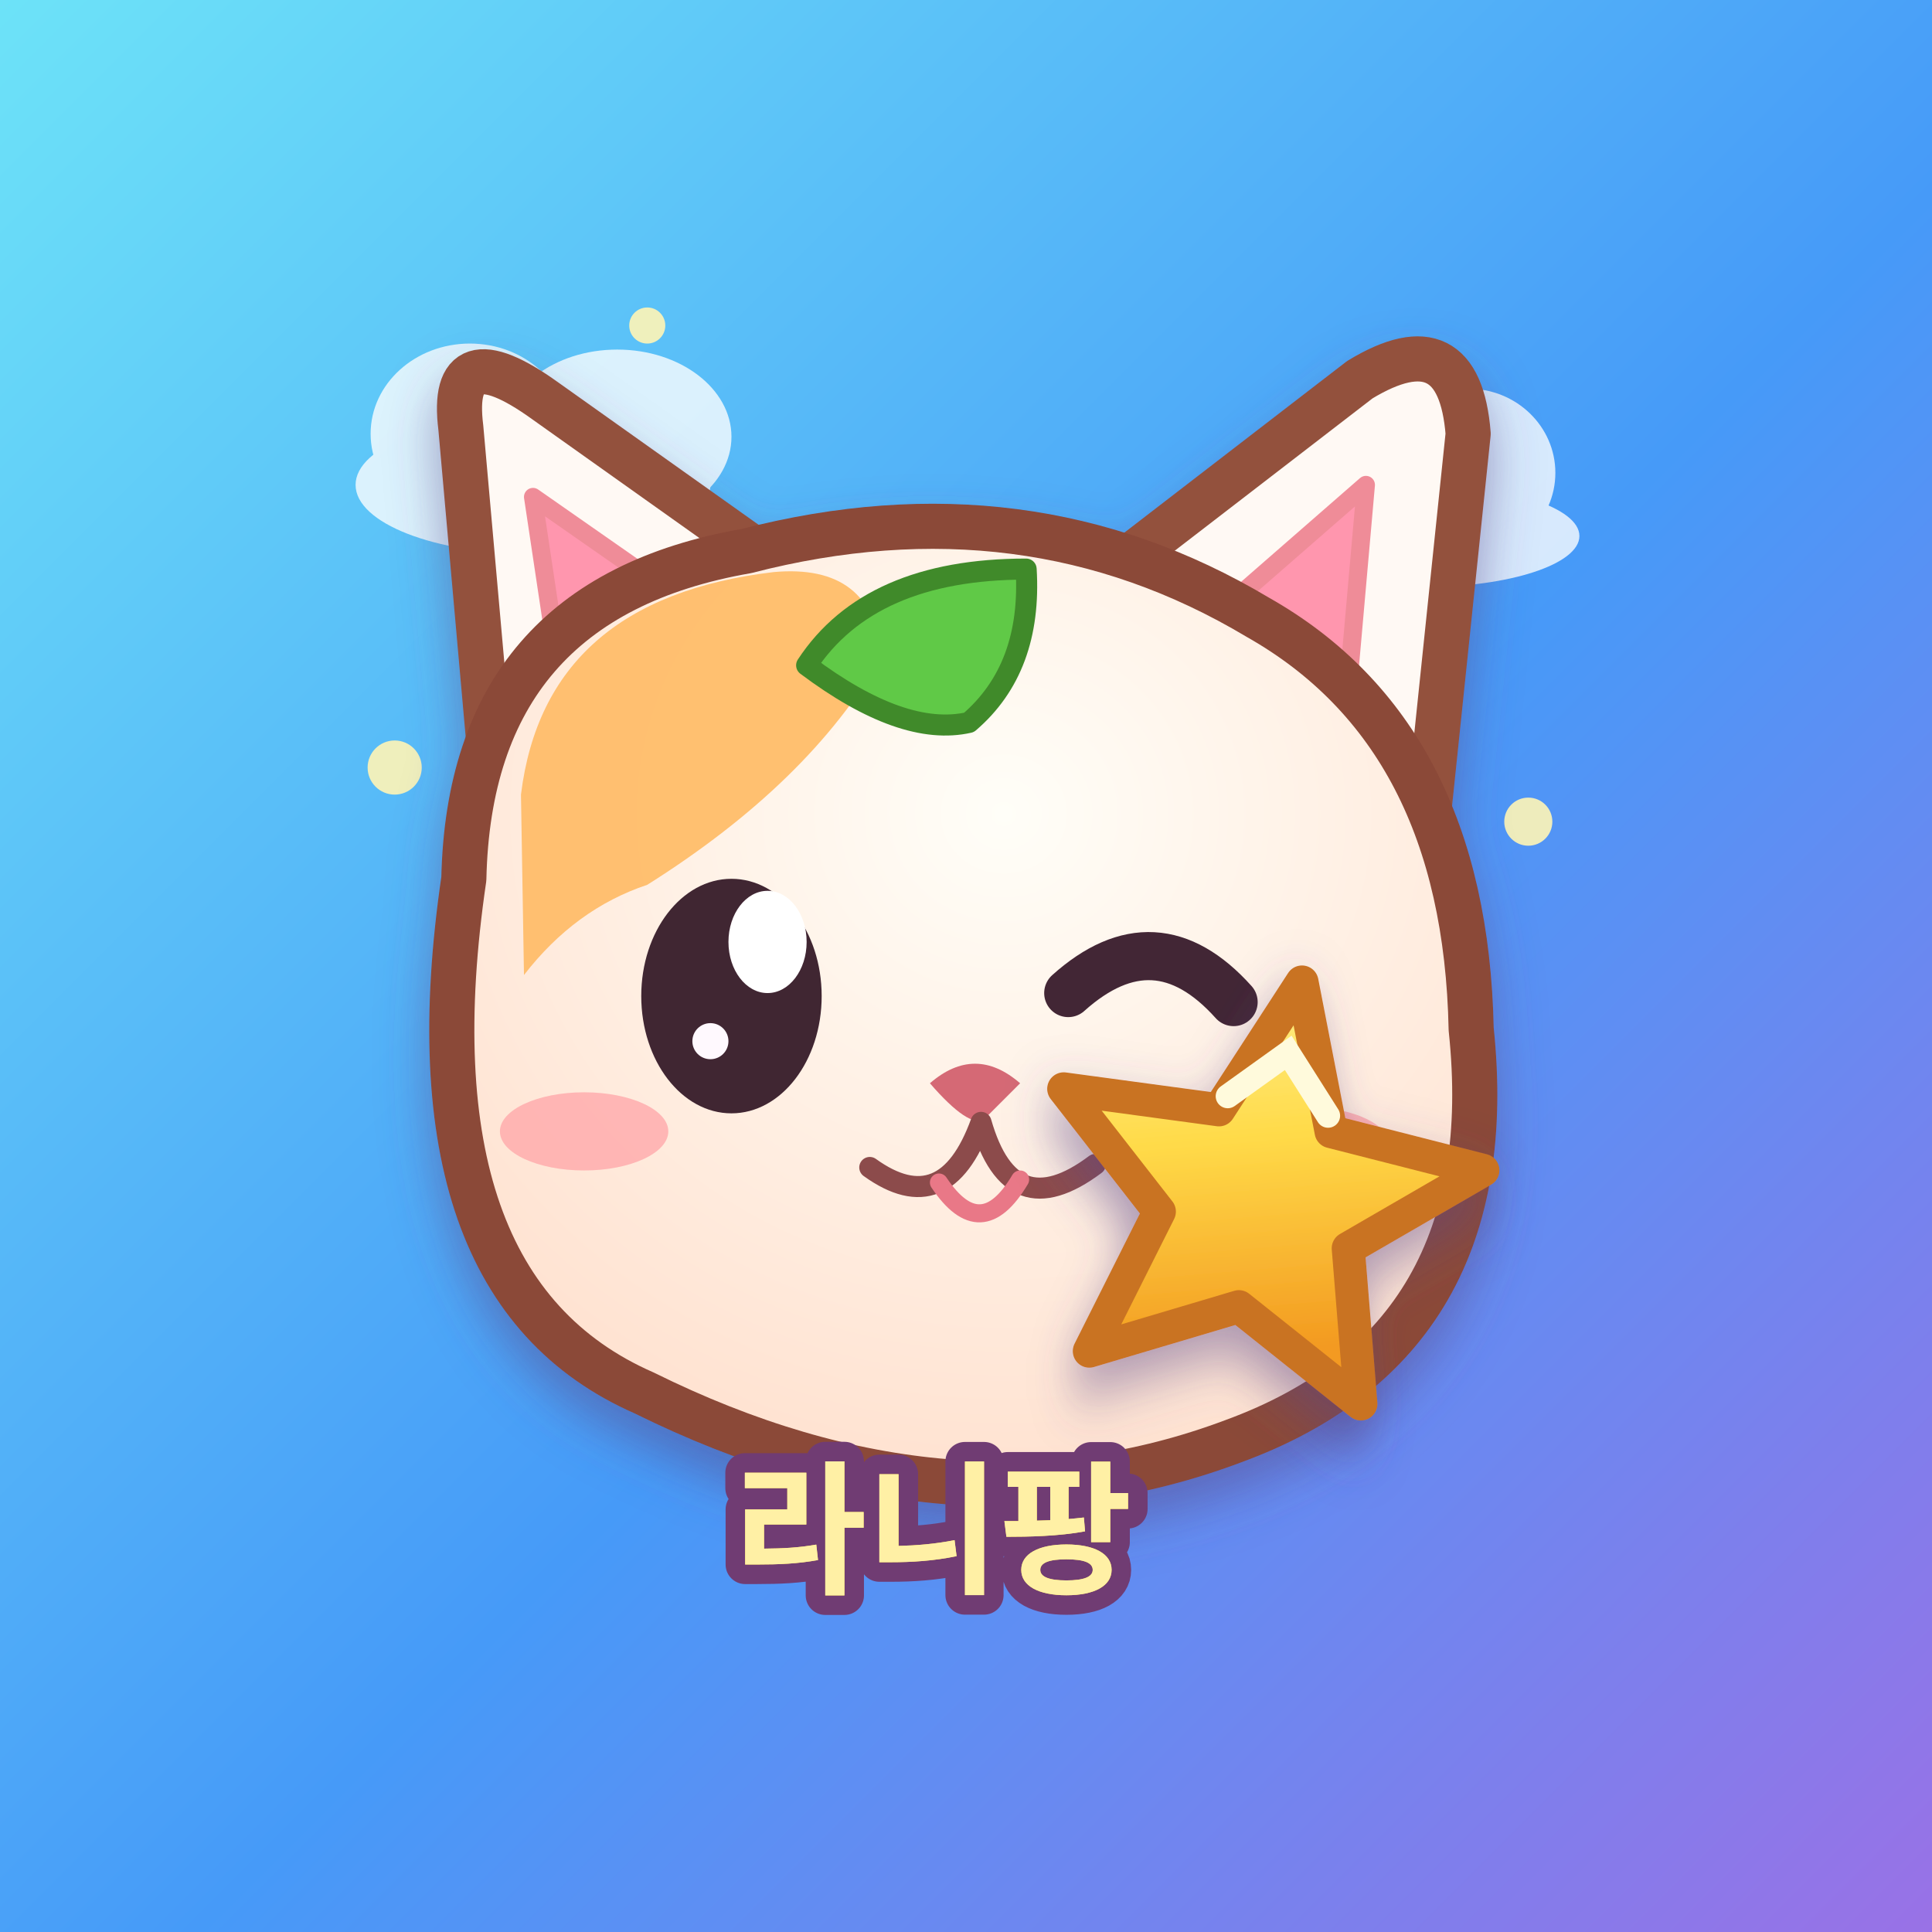
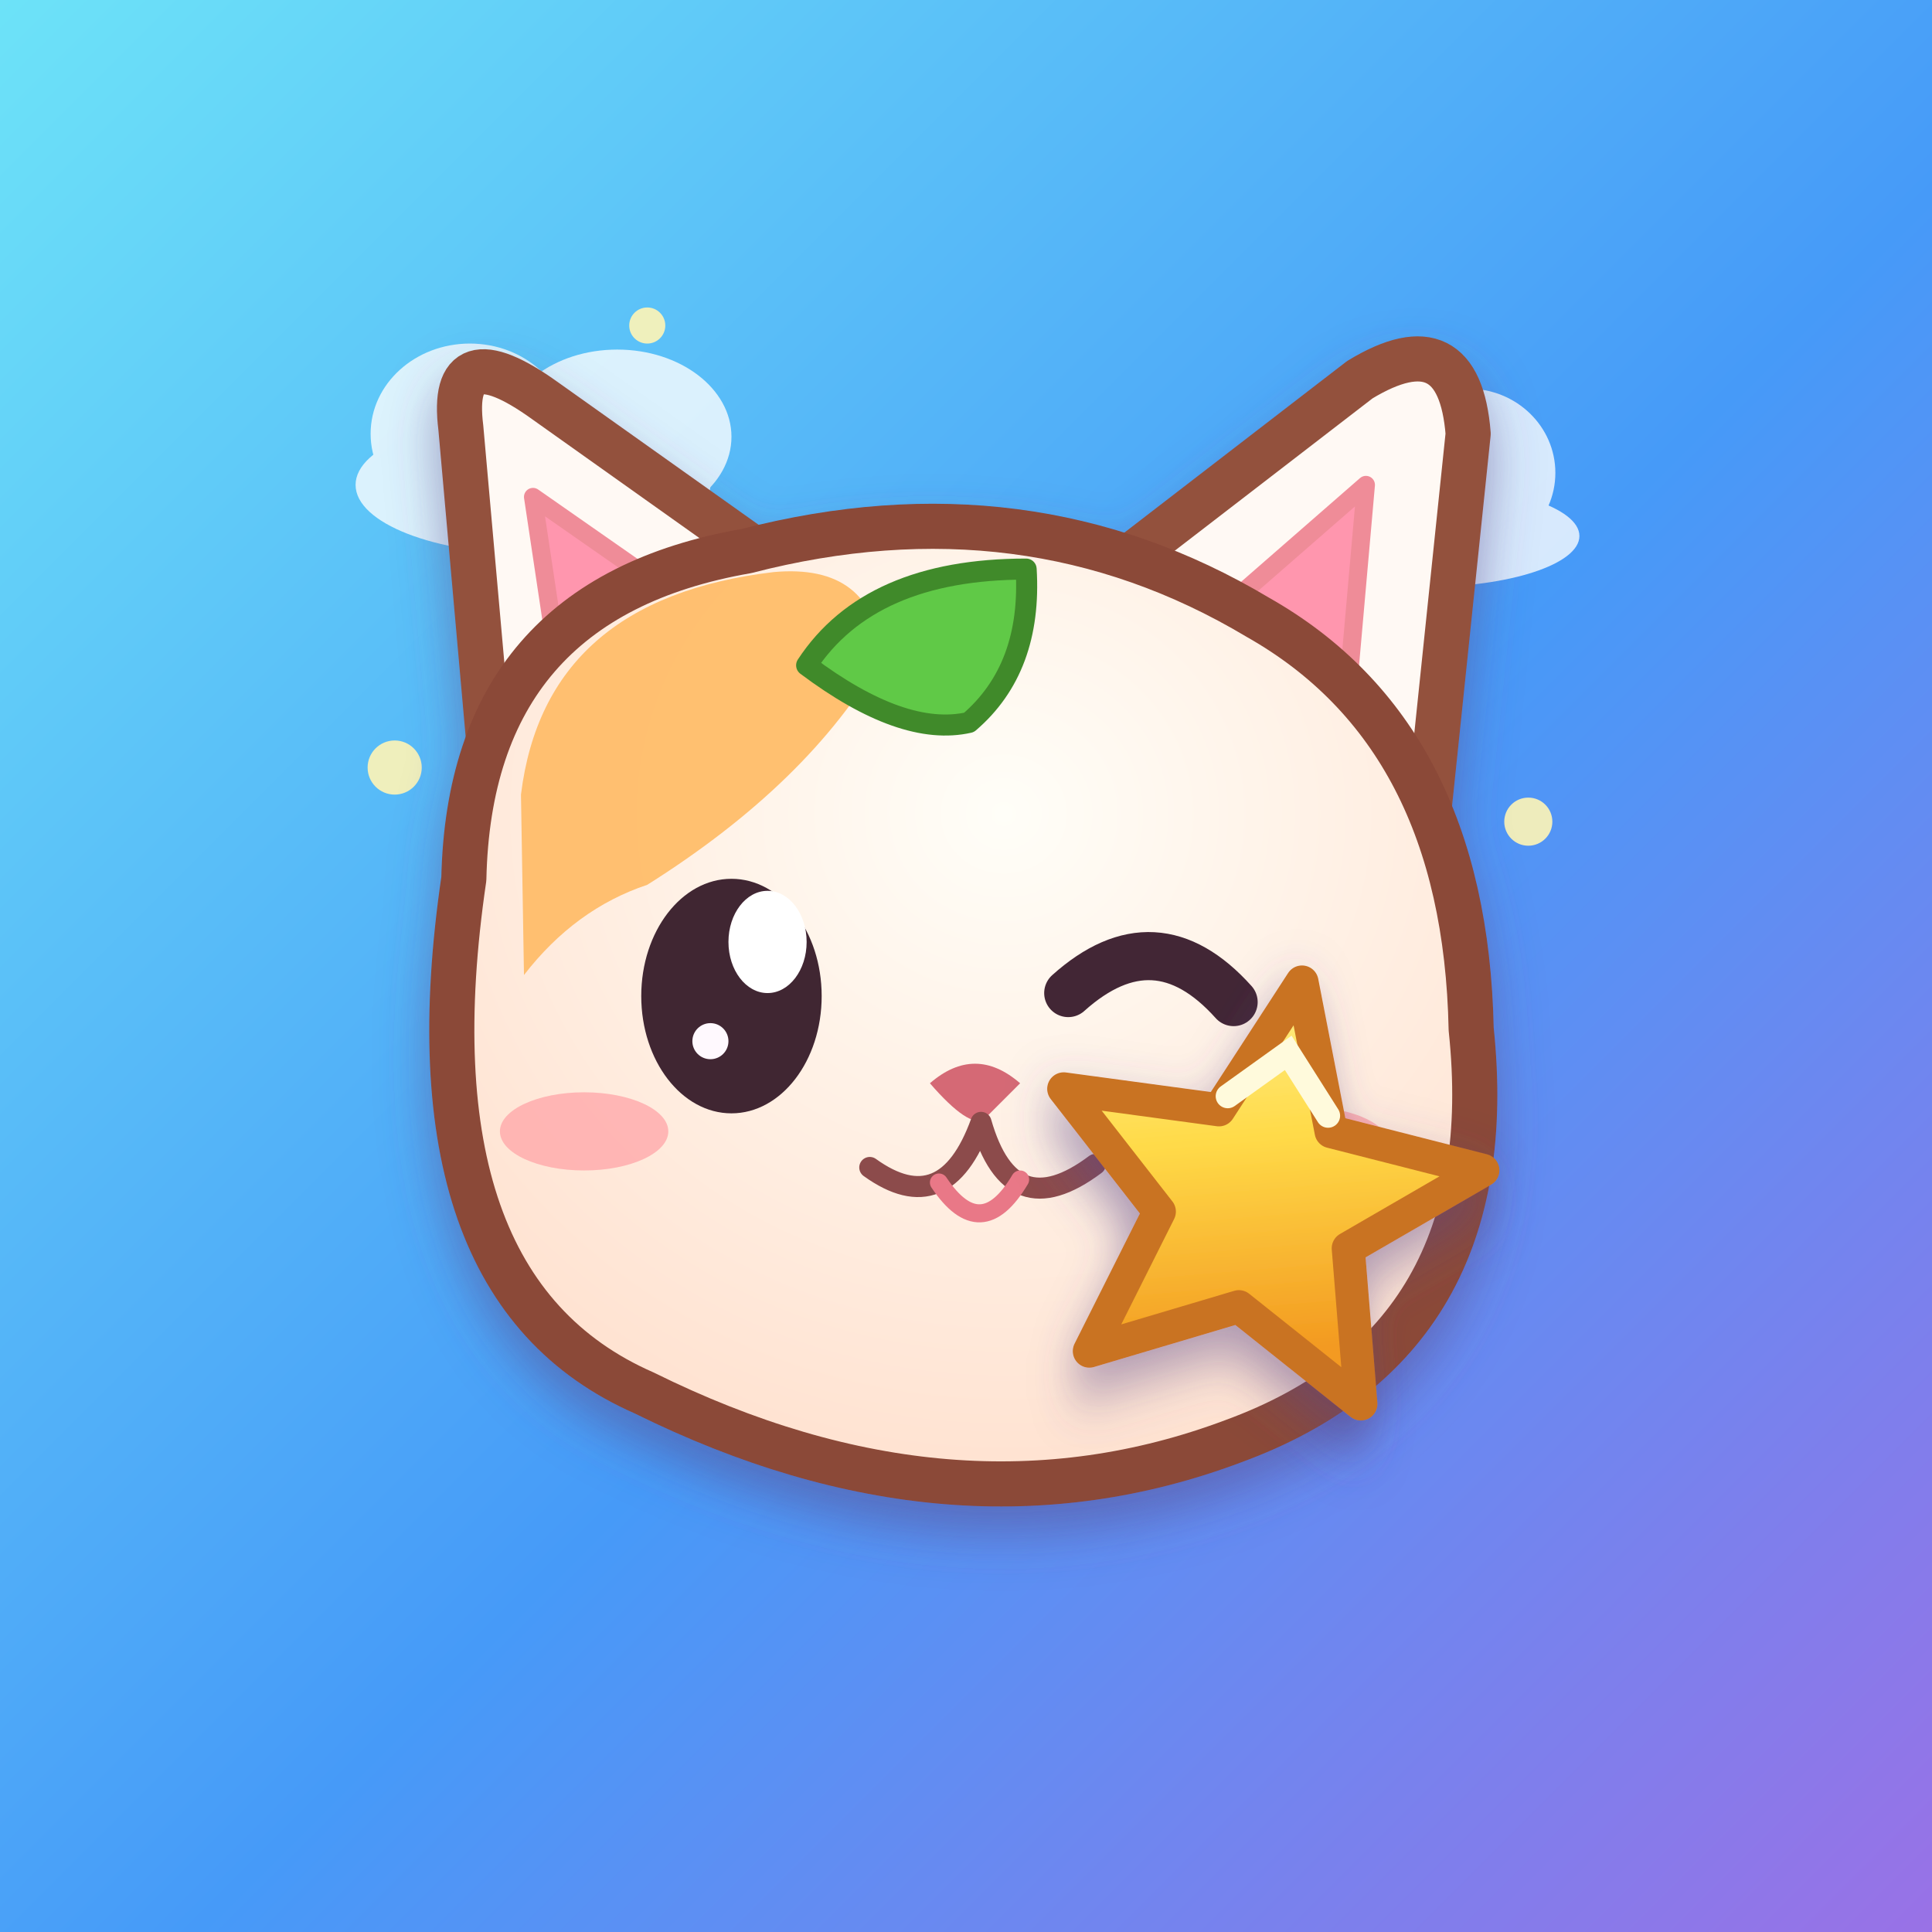
<svg xmlns="http://www.w3.org/2000/svg" viewBox="0 0 512 512" role="img" aria-label="라니팡 캐릭터 게임 아이콘">
  <rect x="0" y="0" width="512" height="512" rx="0" fill="url(#sky)" />
  <g transform="translate(52 52) scale(.796875)">
    <defs>
      <linearGradient id="sky" x1="0" y1="0" x2="1" y2="1">
        <stop stop-color="#6de3f8" />
        <stop offset=".55" stop-color="#469af8" />
        <stop offset="1" stop-color="#9a71e6" />
      </linearGradient>
      <radialGradient id="face" cx=".54" cy=".3" r=".85">
        <stop stop-color="#fffef8" />
        <stop offset="1" stop-color="#ffdcc8" />
      </radialGradient>
      <linearGradient id="gold" x1="0" x2=".3" y1="0" y2="1">
        <stop stop-color="#fff6a1" />
        <stop offset=".5" stop-color="#ffda48" />
        <stop offset="1" stop-color="#f39a20" />
      </linearGradient>
      <filter id="shadow" x="-30%" y="-30%" width="170%" height="180%">
        <feDropShadow dx="0" dy="9" stdDeviation="8" flood-color="#5b468b" flood-opacity=".5" />
      </filter>
    </defs>
    <g opacity=".78" fill="#fff">
      <ellipse cx="112" cy="96" rx="59" ry="23" />
      <ellipse cx="91" cy="79" rx="33" ry="30" />
      <ellipse cx="140" cy="80" rx="38" ry="29" />
      <ellipse cx="408" cy="113" rx="52" ry="17" />
      <ellipse cx="384" cy="100" rx="25" ry="25" />
      <ellipse cx="423" cy="92" rx="29" ry="28" />
    </g>
    <g opacity=".9" fill="#fff5b6">
      <circle cx="66" cy="190" r="9" />
      <circle cx="443" cy="208" r="8" />
      <circle cx="150" cy="43" r="6" />
    </g>
    <g filter="url(#shadow)" stroke-linejoin="round" stroke-linecap="round">
      <path d="M100 212 88 77Q84 45 116 68L192 122M313 118 387 61Q420 41 423 79L408 223" fill="#fff9f4" stroke="#93513d" stroke-width="15" />
      <path d="M112 100 121 160 165 137Z M342 137 389 96 383 164Z" fill="#ff96ae" stroke="#ef8c98" stroke-width="6" />
      <path d="M89 227Q91 134 183 118Q276 94 353 140Q422 179 424 277Q435 381 345 414Q252 449 149 398Q69 363 89 227Z" fill="url(#face)" stroke="#8b4837" stroke-width="15" />
      <path d="M108 199Q116 134 192 125Q225 122 228 153Q204 195 150 229Q126 237 109 259Z" fill="#ffba63" opacity=".9" />
      <path d="M203 156Q224 124 276 124Q278 157 257 175Q235 180 203 156Z" fill="#61c947" stroke="#418a2b" stroke-width="7" />
      <ellipse cx="178" cy="266" rx="30" ry="39" fill="#412532" />
      <ellipse cx="190" cy="248" rx="13" ry="17" fill="white" />
      <circle cx="171" cy="281" r="6" fill="#fff9fe" />
      <path d="M290 265Q319 239 345 268" fill="none" stroke="#432534" stroke-width="16" />
      <ellipse cx="129" cy="311" rx="28" ry="13" fill="#ff9fa4" opacity=".7" />
      <ellipse cx="370" cy="316" rx="27" ry="13" fill="#ff9fa4" opacity=".72" />
      <path d="M244 295Q259 282 274 295L262 307Q257 310 244 295Z" fill="#d56975" />
      <path d="M261 308Q249 341 224 323M261 308Q271 343 299 322" stroke="#8c4b4c" stroke-width="7" fill="none" />
      <path d="M247 328Q261 349 274 327" stroke="#e97887" stroke-width="6" fill="none" />
    </g>
    <g transform="translate(354 332) rotate(11)" filter="url(#shadow)">
      <path d="M0 -72 19 -25 71 -22 32 12 46 62 0 38 -46 62 -32 12 -71 -22 -19 -25Z" fill="url(#gold)" stroke="#c97321" stroke-width="11" stroke-linejoin="round" />
      <path d="M-17 -30 0 -48 17 -30" stroke="#fffadc" stroke-width="8" stroke-linecap="round" fill="none" />
    </g>
-     <g font-size="48" font-weight="1000" text-anchor="middle" font-family="sans-serif" paint-order="stroke fill">
-       <text x="245" y="461" fill="#ffdf4a" stroke="#703c73" stroke-width="13" stroke-linejoin="round">라니팡</text>
-       <text x="245" y="461" fill="#fff0a5" stroke="none">라니팡</text>
-     </g>
  </g>
</svg>
